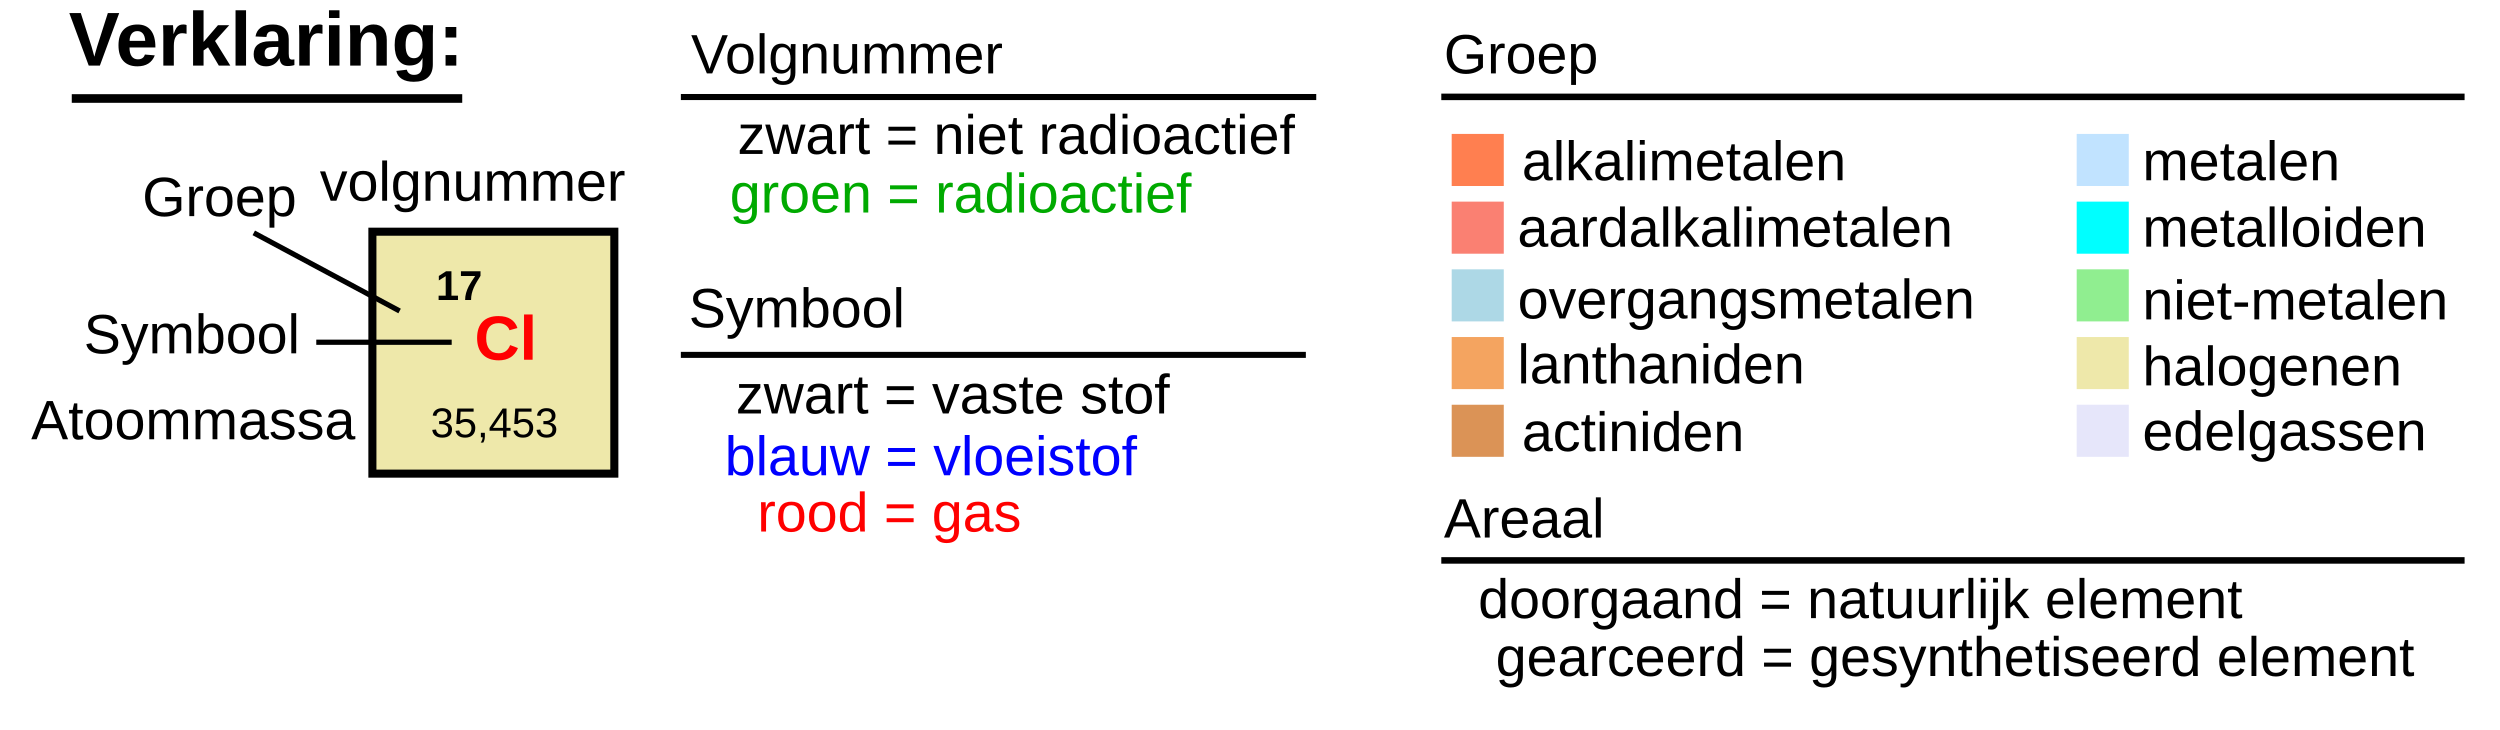
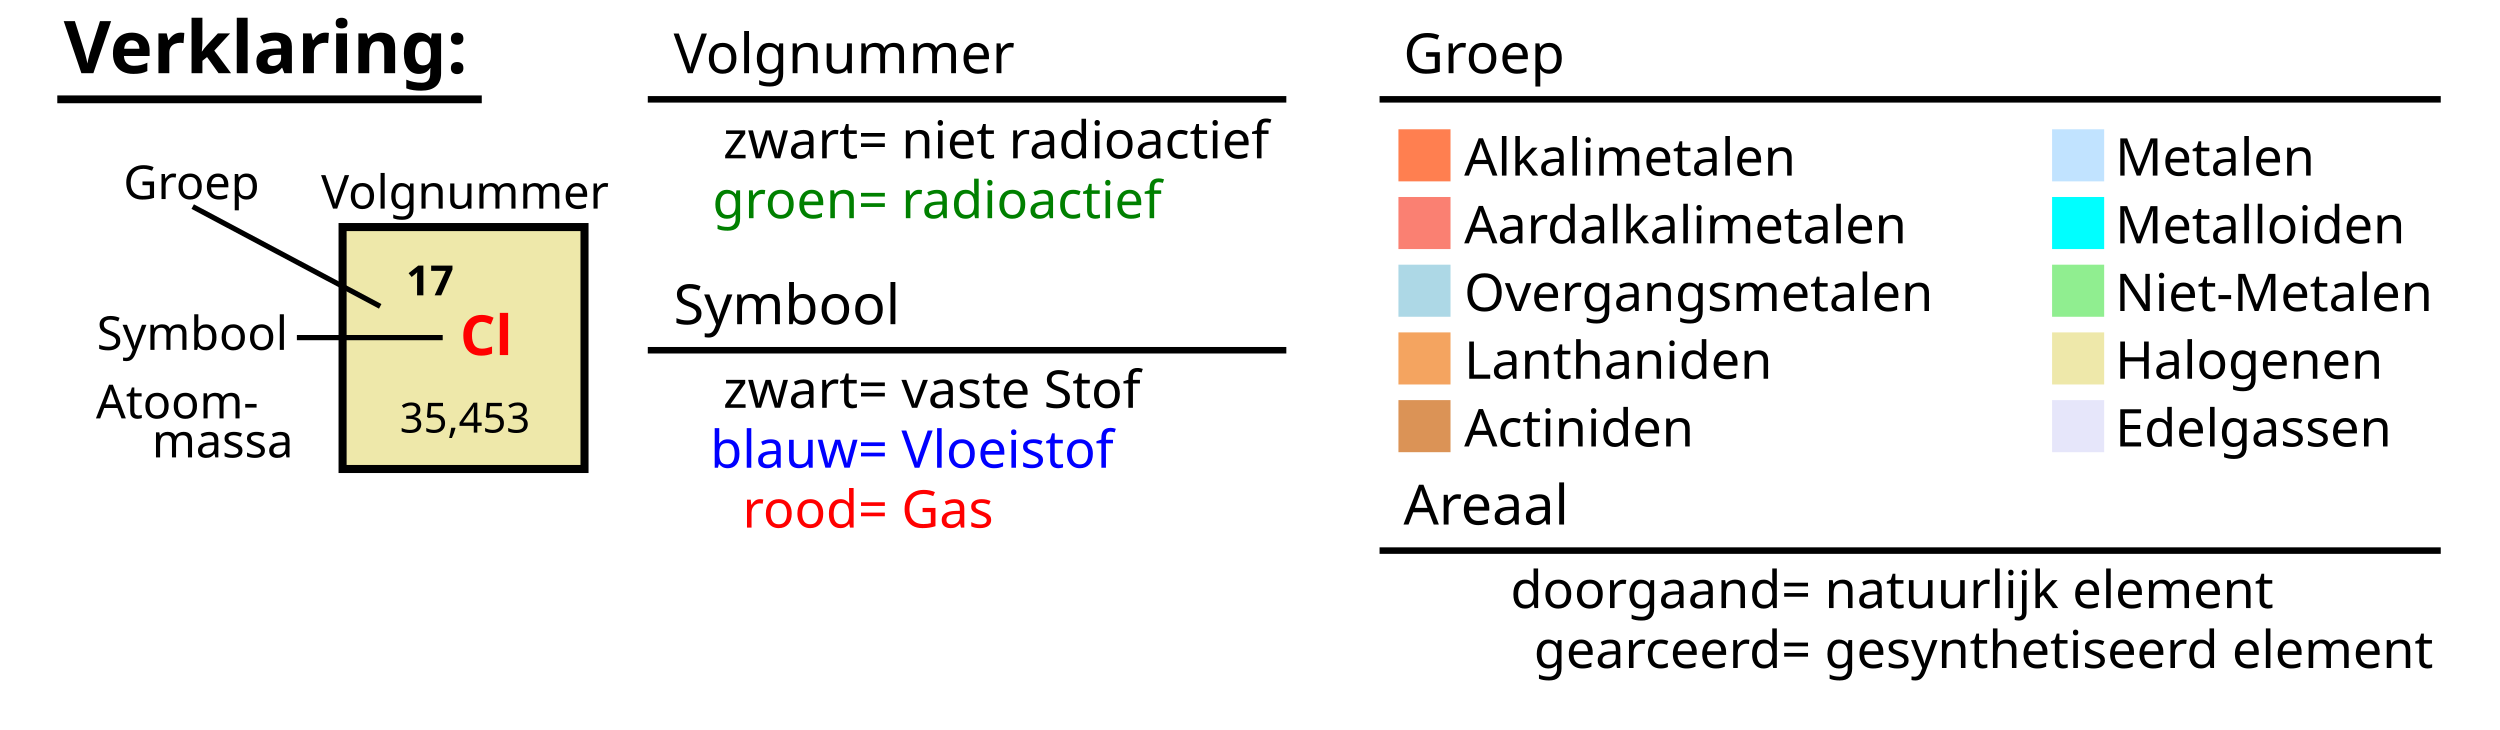
<svg xmlns="http://www.w3.org/2000/svg" width="960" height="280">
-   <g font-family="Liberation Sans">
-     <text transform="translate(0 -111.87)" x="84.275" y="194.864" font-size="21.333" font-weight="400" stroke-linecap="square" stroke-width="1.5" text-align="center" text-anchor="middle" style="font-feature-settings:normal;font-variant-caps:normal;font-variant-ligatures:normal;font-variant-numeric:normal">
-       <tspan text-align="center" style="font-feature-settings:normal;font-variant-caps:normal;font-variant-ligatures:normal;font-variant-numeric:normal">
-       Groep</tspan>
-     </text>
-     <text transform="translate(0 -111.87)" x="136.448" y="280.558" font-size="21.333" font-weight="400" stroke-linecap="square" stroke-width="1.5" text-align="end" text-anchor="end" style="font-feature-settings:normal;font-variant-caps:normal;font-variant-ligatures:normal;font-variant-numeric:normal">
-       <tspan text-align="end" style="font-feature-settings:normal;font-variant-caps:normal;font-variant-ligatures:normal;font-variant-numeric:normal">
-       Atoommassa</tspan>
-     </text>
-     <text transform="translate(0 -111.87)" x="115.162" y="247.557" font-size="21.333" font-weight="400" stroke-linecap="square" stroke-width="1.5" text-align="end" text-anchor="end" style="font-feature-settings:normal;font-variant-caps:normal;font-variant-ligatures:normal;font-variant-numeric:normal">
-     Symbool</text>
-     <path d="m143 88.972h92.903v92.903h-92.903z" fill="#eee8aa" font-size="12" stroke="#000" stroke-linecap="square" stroke-width="3.097" />
-     <path d="m153.45 119.42-56-30" font-size="12" stroke="#000" stroke-width="2" />
-     <text transform="translate(0 -111.87)" x="206.222" y="250.007" fill="red" font-size="24" font-weight="700" stroke-linecap="square" stroke-width="1.5" text-align="end" text-anchor="end" style="font-feature-settings:normal;font-variant-caps:normal;font-variant-ligatures:normal;font-variant-numeric:normal">
-       <tspan text-align="end" style="font-feature-settings:normal;font-variant-caps:normal;font-variant-ligatures:normal;font-variant-numeric:normal">
-       Cl</tspan>
-     </text>
-     <text transform="translate(0 -111.87)" x="167.416" y="227.058" font-size="18" font-weight="700" stroke-linecap="square" stroke-width="1.5">
-       <tspan font-size="16">17</tspan>
-     </text>
-     <text transform="translate(0 -111.87)" x="165.375" y="279.772" font-size="13.5" stroke-linecap="square" stroke-width="1.5">
-       <tspan font-size="16">35,453</tspan>
-     </text>
-     <path d="m173.45 131.42h-52" font-size="12" stroke="#000" stroke-width="2" />
-     <text transform="translate(0 -111.87)" x="181.478" y="188.948" font-size="21.333" font-weight="400" stroke-linecap="square" stroke-width="1.5" text-align="center" text-anchor="middle" style="font-feature-settings:normal;font-variant-caps:normal;font-variant-ligatures:normal;font-variant-numeric:normal">
-       <tspan text-align="center" style="font-feature-settings:normal;font-variant-caps:normal;font-variant-ligatures:normal;font-variant-numeric:normal">
-       volgnummer</tspan>
-     </text>
-     <text transform="translate(0 -111.87)" x="265.354" y="140.058" font-size="18" stroke-linecap="square" stroke-width="1.5">
-       <tspan font-size="21.333">Volgnummer</tspan>
-     </text>
-     <path d="m262.62 37.258h241.65" fill="none" font-size="12" stroke="#000" stroke-linecap="square" stroke-width="2.332" />
-     <text transform="translate(0 -111.87)" x="283.211" y="170.986" font-size="18" font-weight="400" stroke-linecap="square" stroke-width="1.5" style="font-feature-settings:normal;font-variant-caps:normal;font-variant-ligatures:normal;font-variant-numeric:normal">
-       <tspan x="283.211" y="170.986" font-size="21.333">zwart = niet radioactief</tspan>
-     </text>
-     <text transform="translate(0 -111.87)" x="280.234" y="193.486" fill="#0a0" font-size="18" font-weight="400" stroke-linecap="square" stroke-width="1.5" style="font-feature-settings:normal;font-variant-caps:normal;font-variant-ligatures:normal;font-variant-numeric:normal">
-       <tspan x="280.234" y="193.486" font-size="21.333">groen = radioactief</tspan>
-     </text>
-     <text transform="translate(0 -111.87)" x="264.479" y="237.558" font-size="18" stroke-linecap="square" stroke-width="1.5">
-       <tspan font-size="21.333">Symbool</tspan>
-     </text>
-     <path d="m262.6 136.27h237.69" fill="none" font-size="12" stroke="#000" stroke-linecap="square" stroke-width="2.313" />
-     <text transform="translate(0 -111.87)" x="282.591" y="270.629" font-size="18" font-weight="400" stroke-linecap="square" stroke-width="1.5" style="font-feature-settings:normal;font-variant-caps:normal;font-variant-ligatures:normal;font-variant-numeric:normal">
-       <tspan x="282.591" y="270.629" font-size="21.333">zwart = vaste stof</tspan>
-     </text>
-     <text transform="translate(0 -111.87)" x="278.305" y="294.368" fill="#00f" font-size="18" font-weight="400" stroke-linecap="square" stroke-width="1.5" style="font-feature-settings:normal;font-variant-caps:normal;font-variant-ligatures:normal;font-variant-numeric:normal">
-       <tspan x="278.305" y="294.368" font-size="21.333">blauw = vloeistof</tspan>
-     </text>
-     <text transform="translate(0 -111.87)" x="290.805" y="315.986" fill="red" font-size="18" font-weight="400" stroke-linecap="square" stroke-width="1.5" style="font-feature-settings:normal;font-variant-caps:normal;font-variant-ligatures:normal;font-variant-numeric:normal">
-       <tspan x="290.805" y="315.986" font-size="21.333">rood = gas</tspan>
-     </text>
-     <text transform="translate(0 -111.87)" x="554.448" y="140.058" font-size="18" stroke-linecap="square" stroke-width="1.5">
-       <tspan font-size="21.333">Groep</tspan>
-     </text>
-     <path d="m554.71 37.2h390.44" fill="none" font-size="12" stroke="#000" stroke-linecap="square" stroke-width="2.505" />
-     <path d="m557.45 51.424h20v20h-20z" fill="coral" font-size="12" />
-     <path d="m557.45 77.424h20v20h-20z" fill="salmon" font-size="12" />
-     <path d="m557.45 103.42h20v20h-20z" fill="#add8e6" font-size="12" />
-     <path d="m557.45 129.42h20v20h-20z" fill="#f4a460" font-size="12" />
-     <path d="m557.45 155.42h20v20h-20z" fill="#db9356" font-size="12" />
-     <path d="m797.45 51.424h20v20h-20z" fill="#c1e3ff" font-size="12" />
-     <path d="m797.45 77.424h20v20h-20z" fill="#0ff" font-size="12" />
-     <path d="m797.45 103.42h20v20h-20z" fill="#90ee90" font-size="12" />
-     <path d="m797.45 129.42h20v20h-20z" fill="#eee8aa" font-size="12" />
-     <path d="m797.45 155.42h20v20h-20z" fill="#e6e6fa" font-size="12" />
-     <text transform="translate(0 -111.87)" x="584.408" y="181.084" font-size="21.333" font-weight="400" stroke-linecap="square" stroke-width="1.5" style="font-feature-settings:normal;font-variant-caps:normal;font-variant-ligatures:normal;font-variant-numeric:normal">
-     alkalimetalen</text>
-     <text transform="translate(0 -111.87)" x="582.699" y="206.584" font-size="21.333" font-weight="400" stroke-linecap="square" stroke-width="1.5" style="font-feature-settings:normal;font-variant-caps:normal;font-variant-ligatures:normal;font-variant-numeric:normal">
-     aardalkalimetalen</text>
-     <text transform="translate(0 -111.87)" x="582.803" y="234.152" font-size="21.333" font-weight="400" stroke-linecap="square" stroke-width="1.5" style="font-feature-settings:normal;font-variant-caps:normal;font-variant-ligatures:normal;font-variant-numeric:normal">
-     overgangsmetalen</text>
-     <text transform="translate(0 -111.87)" x="582.699" y="259.084" font-size="21.333" font-weight="400" stroke-linecap="square" stroke-width="1.5" style="font-feature-settings:normal;font-variant-caps:normal;font-variant-ligatures:normal;font-variant-numeric:normal">
-     lanthaniden</text>
-     <text transform="translate(0 -111.87)" x="584.408" y="285.084" font-size="21.333" font-weight="400" stroke-linecap="square" stroke-width="1.5" style="font-feature-settings:normal;font-variant-caps:normal;font-variant-ligatures:normal;font-variant-numeric:normal">
-     actiniden</text>
-     <text transform="translate(0 -111.87)" x="822.699" y="181.084" font-size="21.333" font-weight="400" stroke-linecap="square" stroke-width="1.5" style="font-feature-settings:normal;font-variant-caps:normal;font-variant-ligatures:normal;font-variant-numeric:normal">
-     metalen</text>
-     <text transform="translate(0 -111.87)" x="822.699" y="206.584" font-size="21.333" font-weight="400" stroke-linecap="square" stroke-width="1.5" style="font-feature-settings:normal;font-variant-caps:normal;font-variant-ligatures:normal;font-variant-numeric:normal">
-     metalloiden</text>
-     <text transform="translate(0 -111.87)" x="822.699" y="234.512" font-size="21.333" font-weight="400" stroke-linecap="square" stroke-width="1.5" style="font-feature-settings:normal;font-variant-caps:normal;font-variant-ligatures:normal;font-variant-numeric:normal">
-     niet-metalen</text>
-     <text transform="translate(0 -111.87)" x="822.699" y="259.866" font-size="21.333" font-weight="400" stroke-linecap="square" stroke-width="1.5" style="font-feature-settings:normal;font-variant-caps:normal;font-variant-ligatures:normal;font-variant-numeric:normal">
-     halogenen</text>
-     <text transform="translate(0 -111.87)" x="822.699" y="284.794" font-size="21.333" font-weight="400" stroke-linecap="square" stroke-width="1.5" style="font-feature-settings:normal;font-variant-caps:normal;font-variant-ligatures:normal;font-variant-numeric:normal">
-     edelgassen</text>
-     <text transform="translate(0 -111.87)" x="554.448" y="318.292" font-size="18" stroke-linecap="square" stroke-width="1.5">
-       <tspan font-size="21.333">Areaal</tspan>
-     </text>
-     <path d="m554.71 215.2h390.44" fill="none" font-size="12" stroke="#000" stroke-linecap="square" stroke-width="2.505" />
-     <text transform="translate(0 -111.87)" x="567.625" y="349.223" font-size="18" font-weight="400" stroke-linecap="square" stroke-width="1.5" style="font-feature-settings:normal;font-variant-caps:normal;font-variant-ligatures:normal;font-variant-numeric:normal">
-       <tspan x="567.625" y="349.223" font-size="21.333">doorgaand = natuurlijk element</tspan>
-     </text>
-     <text transform="translate(0 -111.87)" x="574.355" y="371.442" font-size="18" font-weight="400" stroke-linecap="square" stroke-width="1.5" style="font-feature-settings:normal;font-variant-caps:normal;font-variant-ligatures:normal;font-variant-numeric:normal">
-       <tspan x="574.355" y="371.442" font-size="21.333">gearceerd = gesynthetiseerd element</tspan>
-     </text>
-     <text transform="translate(0 -111.87)" x="102.224" y="137.058" font-size="29.333" font-weight="700" stroke-linecap="square" stroke-width="1.5" text-align="center" text-anchor="middle" style="font-feature-settings:normal;font-variant-caps:normal;font-variant-ligatures:normal;font-variant-numeric:normal">
-       <tspan text-align="center" style="font-feature-settings:normal;font-variant-caps:normal;font-variant-ligatures:normal;font-variant-numeric:normal">
-       Verklaring:</tspan>
-     </text>
-     <path d="m29.217 37.822h146.62" fill="none" font-size="16" font-weight="700" stroke="#000" stroke-linecap="square" stroke-width="3.316" />
-   </g>
+ !--- legend text --&gt;
+   <text x="102.0" y="28.1" font-family="Noto Sans" fill="#0" text-anchor="middle">
+     <tspan font-size="28" font-weight="700">Verklaring:</tspan>
+   </text>
+   <path d="m23.5 38.143h160" fill="none" stroke="#000" stroke-linecap="square" stroke-width="3.0" />
+ !--- ordinal text --&gt;
+   <text x="178.55" y="80.1" font-family="Noto Sans" fill="#0" text-anchor="middle">
+     <tspan font-size="18">Volgnummer</tspan>
+   </text>
+   <path d="m131.55 87.191h92.903v92.903h-92.903z" fill="#eee8aa" stroke="#000" stroke-linecap="square" stroke-width="3.097" />
+   <text x="73.53" y="76.453" font-family="Noto Sans" fill="#0" text-anchor="middle">
+     <tspan font-size="18">Groep</tspan>
+   </text>
+   <path d="m146 117.64-72-38.304" stroke="#000" stroke-width="2" />
+   <text x="155.968" y="113.407" font-family="Noto Sans" fill="#0" text-anchor="begin">
+     <tspan font-size="16" font-weight="700">17</tspan>
+   </text>
+   <text x="110.55" y="134.356" font-family="Noto Sans" fill="#0" text-anchor="end">
+     <tspan font-size="18">Symbool</tspan>
+   </text>38.143
+ 
+   <path d="m170 129.64h-56" stroke="#000" stroke-width="2" />
+   <text x="196.774" y="136.356" font-family="Noto Sans" fill="red" text-anchor="end">
+     <tspan font-size="21.333" font-weight="700">Cl</tspan>
+   </text>
+   <text x="36.84" y="160.654" font-family="Noto Sans" fill="#0">
+     <tspan font-size="18">Atoom-</tspan>
+     <tspan dx="-44" dy="15" font-size="18">massa</tspan>
+   </text>
+   <text x="178.55" y="166.121" font-family="Noto Sans" fill="#0" text-anchor="middle">
+     <tspan font-size="16">35,453</tspan>
+   </text>
+   <text x="258.66" y="28.1" font-family="Noto Sans" fill="#0">
+     <tspan font-size="21.333">Volgnummer</tspan>
+   </text>
+   <path d="m250.0 38.143h242.7" fill="none" stroke="#000" stroke-linecap="square" stroke-width="2.5" />
+   <text x="329.5" y="60.8" font-family="Noto Sans" fill="#0" text-anchor="end">
+     <tspan font-size="20">zwart </tspan>
+   </text>
+   <text x="329.5" y="60.8" font-family="Noto Sans" fill="#0" text-anchor="start">
+     <tspan font-size="20">= niet radioactief</tspan>
+   </text>
+   <text x="329.5" y="83.8" font-family="Noto Sans" fill="green" text-anchor="end">
+     <tspan font-size="20">groen </tspan>
+   </text>
+   <text x="329.5" y="83.8" font-family="Noto Sans" fill="green" text-anchor="start">
+     <tspan font-size="20">= radioactief</tspan>
+   </text>
+   <text x="258.66" y="124.5" font-family="Noto Sans" fill="#0">
+     <tspan font-size="21.333">Symbool</tspan>
+   </text>
+   <path d="m250.0 134.49h242.7" fill="none" stroke="#000" stroke-linecap="square" stroke-width="2.5" />
+   <text x="329.5" y="156.6" font-family="Noto Sans" fill="#0" text-anchor="end">
+     <tspan font-size="20">zwart </tspan>
+   </text>
+   <text x="329.5" y="156.6" font-family="Noto Sans" fill="#0" text-anchor="start">
+     <tspan font-size="20">= vaste Stof</tspan>
+   </text>
+   <text x="329.5" y="179.6" font-family="Noto Sans" fill="blue" text-anchor="end">
+     <tspan font-size="20">blauw </tspan>
+   </text>
+   <text x="329.5" y="179.6" font-family="Noto Sans" fill="blue" text-anchor="start">
+     <tspan font-size="20">= Vloeistof</tspan>
+   </text>
+   <text x="329.5" y="202.6" font-family="Noto Sans" fill="red" text-anchor="end">
+     <tspan font-size="20">rood </tspan>
+   </text>
+   <text x="329.5" y="202.6" font-family="Noto Sans" fill="red" text-anchor="start">
+     <tspan font-size="20">= Gas</tspan>
+   </text>
+   <text x="538.928" y="28.1" font-family="Noto Sans" fill="#0">
+     <tspan font-size="21.333">Groep</tspan>
+   </text>
+   <path d="m531.0 38.143h405.0" fill="none" stroke="#000" stroke-linecap="square" stroke-width="2.5" />
+   <path d="m537 49.643h20v20h-20z" fill="coral" />
+   <path d="m537 75.643h20v20h-20z" fill="salmon" />
+   <path d="m537 101.64h20v20h-20z" fill="#add8e6" />
+   <path d="m537 127.64h20v20h-20z" fill="#f4a460" />
+   <path d="m537 153.64h20v20h-20z" fill="#db9356" />
+   <path d="m788 49.643h20v20h-20z" fill="#c1e3ff" />
+   <path d="m788 75.643h20v20h-20z" fill="#0ff" />
+   <path d="m788 101.64h20v20h-20z" fill="#90ee90" />
+   <path d="m788 127.64h20v20h-20z" fill="#eee8aa" />
+   <path d="m788 153.64h20v20h-20z" fill="#e6e6fa" />
+   <text x="562.25" y="67.433" font-family="Noto Sans" font-size="20" fill="#0">Alkalimetalen</text>
+   <text x="562.25" y="93.433" font-family="Noto Sans" font-size="20" fill="#0">Aardalkalimetalen</text>
+   <text x="562.25" y="119.433" font-family="Noto Sans" font-size="20" fill="#0">Overgangsmetalen</text>
+   <text x="562.25" y="145.433" font-family="Noto Sans" font-size="20" fill="#0">Lanthaniden</text>
+   <text x="562.25" y="171.433" font-family="Noto Sans" font-size="20" fill="#0">Actiniden</text>
+   <text x="812.25" y="67.433" font-family="Noto Sans" font-size="20" fill="#0">Metalen</text>
+   <text x="812.25" y="93.433" font-family="Noto Sans" font-size="20" fill="#0">Metalloiden</text>
+   <text x="812.25" y="119.433" font-family="Noto Sans" font-size="20" fill="#0">Niet-Metalen</text>
+   <text x="812.25" y="145.433" font-family="Noto Sans" font-size="20" fill="#0">Halogenen</text>
+   <text x="812.25" y="171.433" font-family="Noto Sans" font-size="20" fill="#0">Edelgassen</text>
+   <text x="538.928" y="201.433" font-family="Noto Sans" fill="#0">
+     <tspan font-size="21.333">Areaal</tspan>
+   </text>
+   <path d="m531.0 211.43h405.0" fill="none" stroke="#000" stroke-linecap="square" stroke-width="2.5" />
+   <text x="684.0" y="233.5" font-family="Noto Sans" fill="#0" text-anchor="end">
+     <tspan font-size="20">doorgaand </tspan>
+   </text>
+   <text x="684.0" y="233.5" font-family="Noto Sans" fill="#0" text-anchor="start">
+     <tspan font-size="20">= natuurlijk element</tspan>
+   </text>
+   <text x="684.0" y="256.5" font-family="Noto Sans" fill="#0" text-anchor="end">
+     <tspan font-size="20">gearceerd </tspan>
+   </text>
+   <text x="684.0" y="256.5" font-family="Noto Sans" fill="#0" text-anchor="start">
+     <tspan font-size="20">= gesynthetiseerd element</tspan>
+   </text>
</svg>
